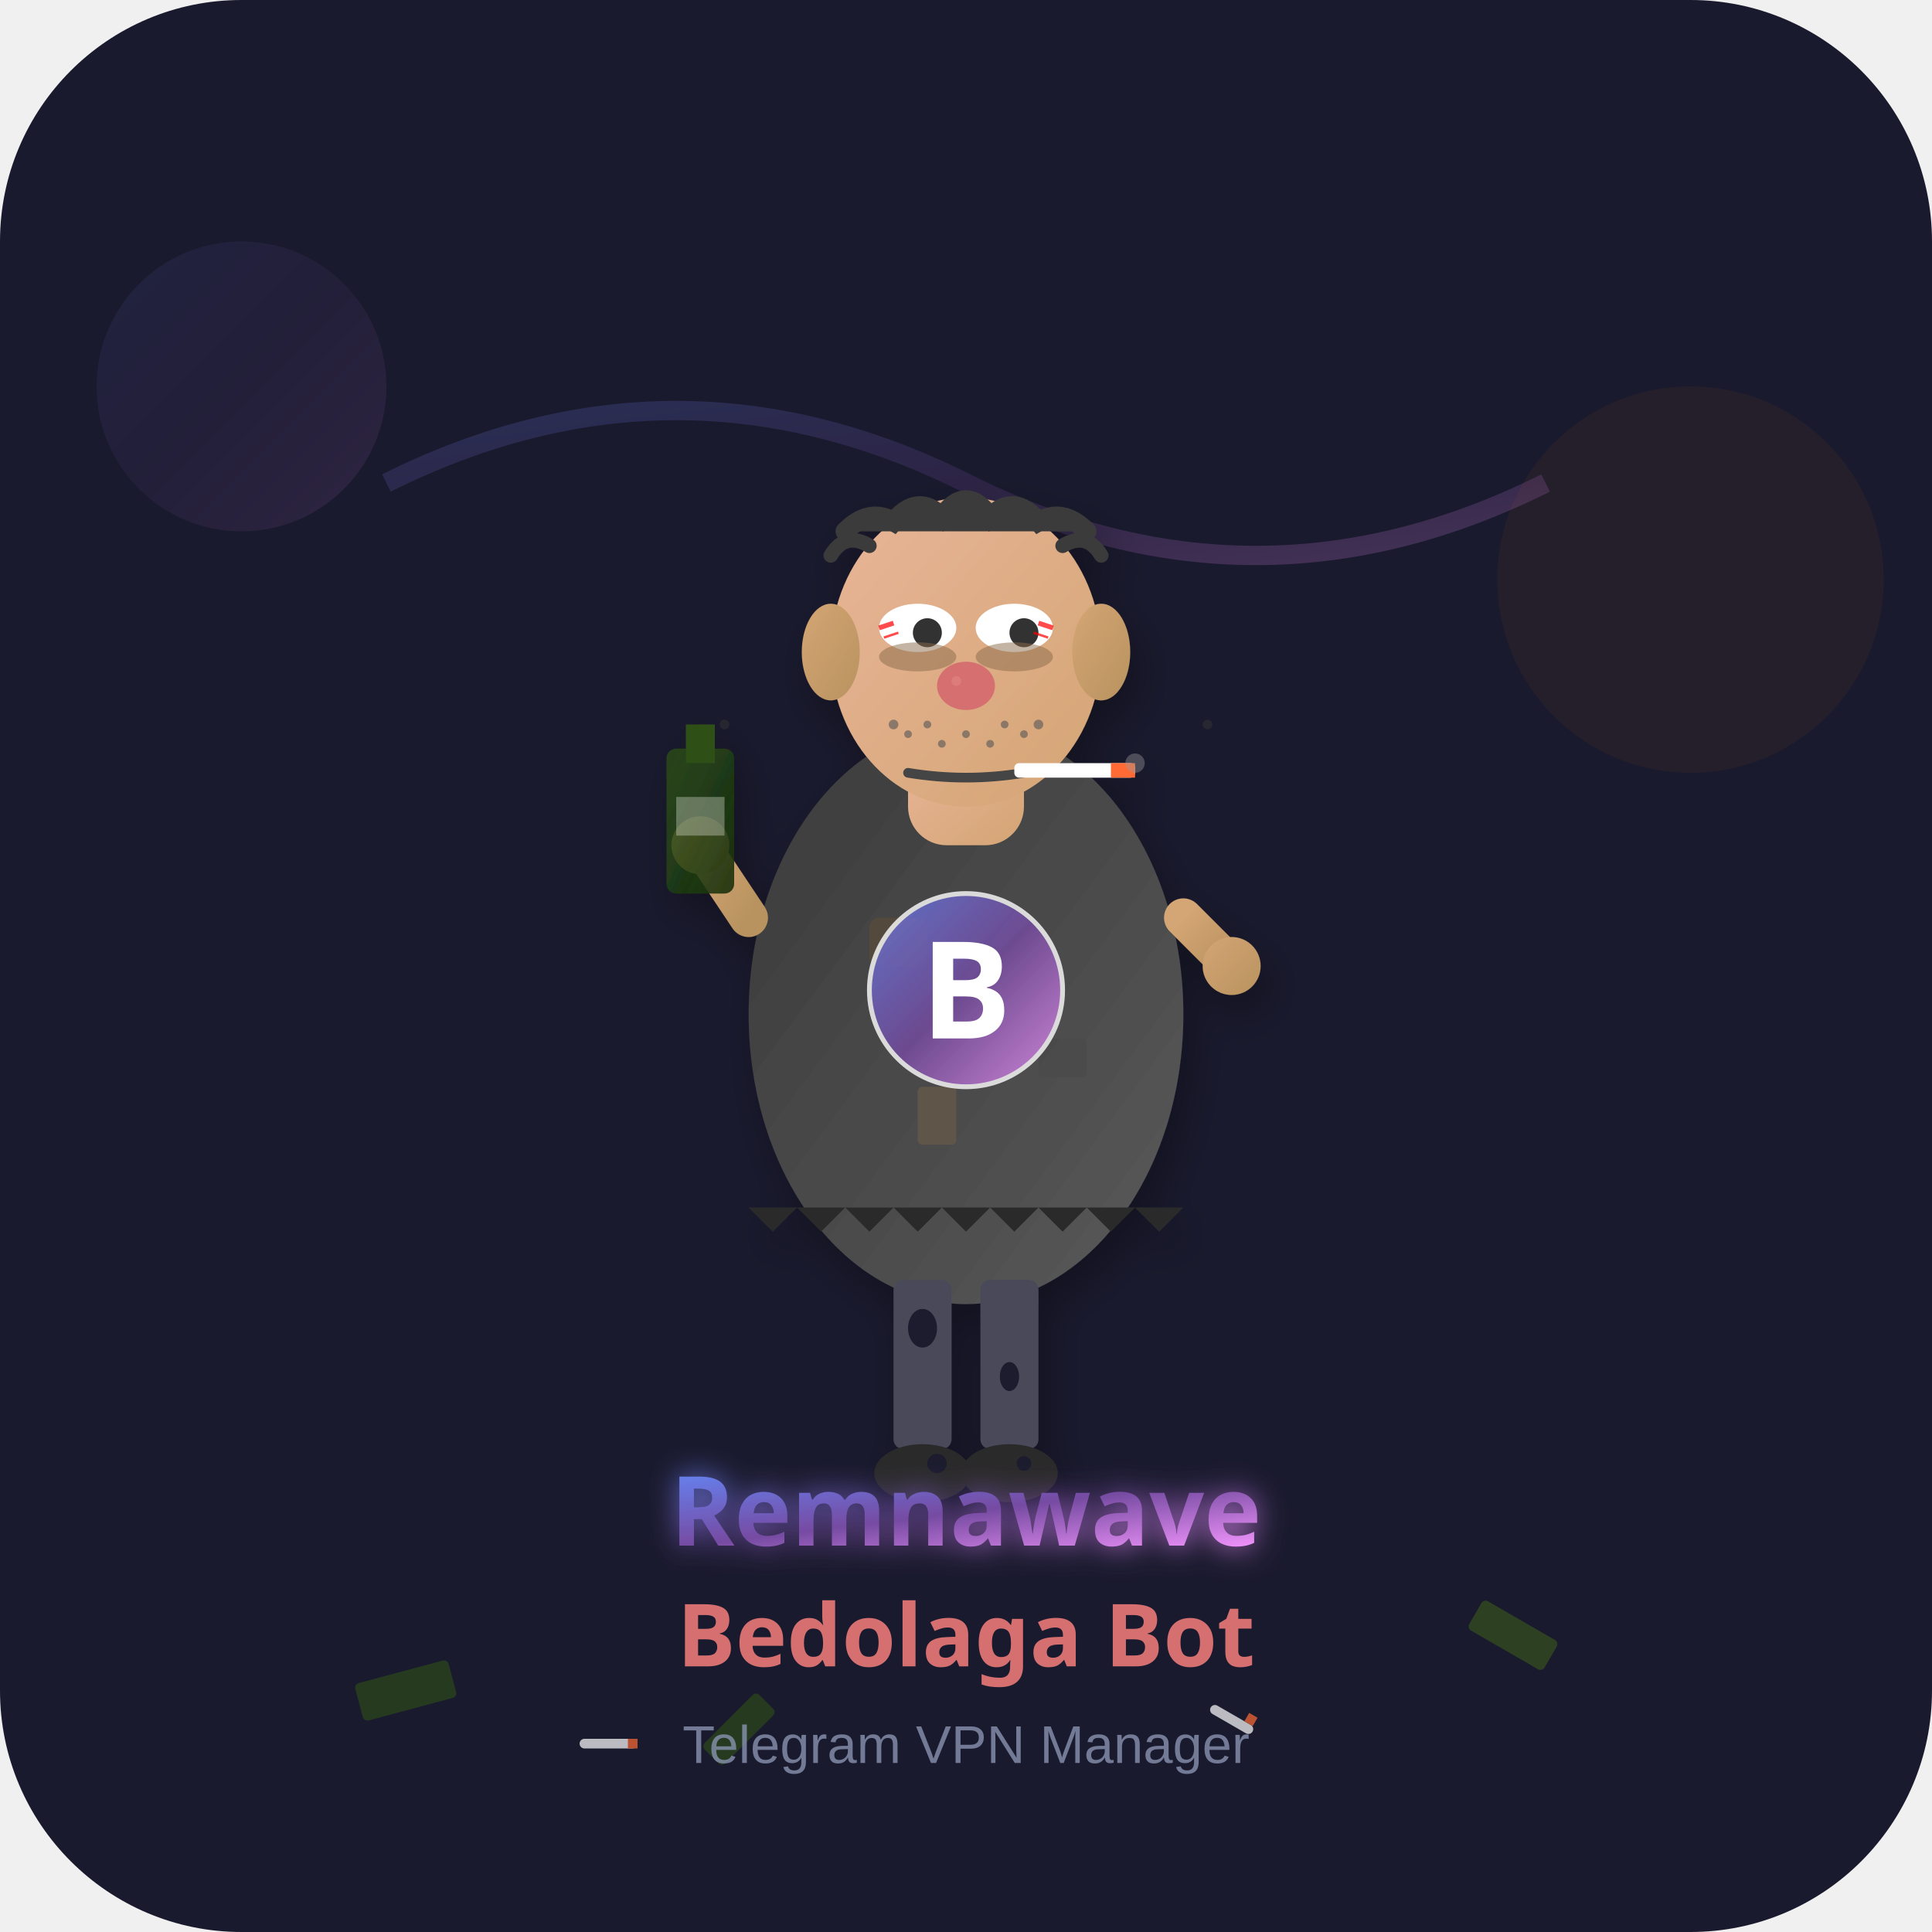
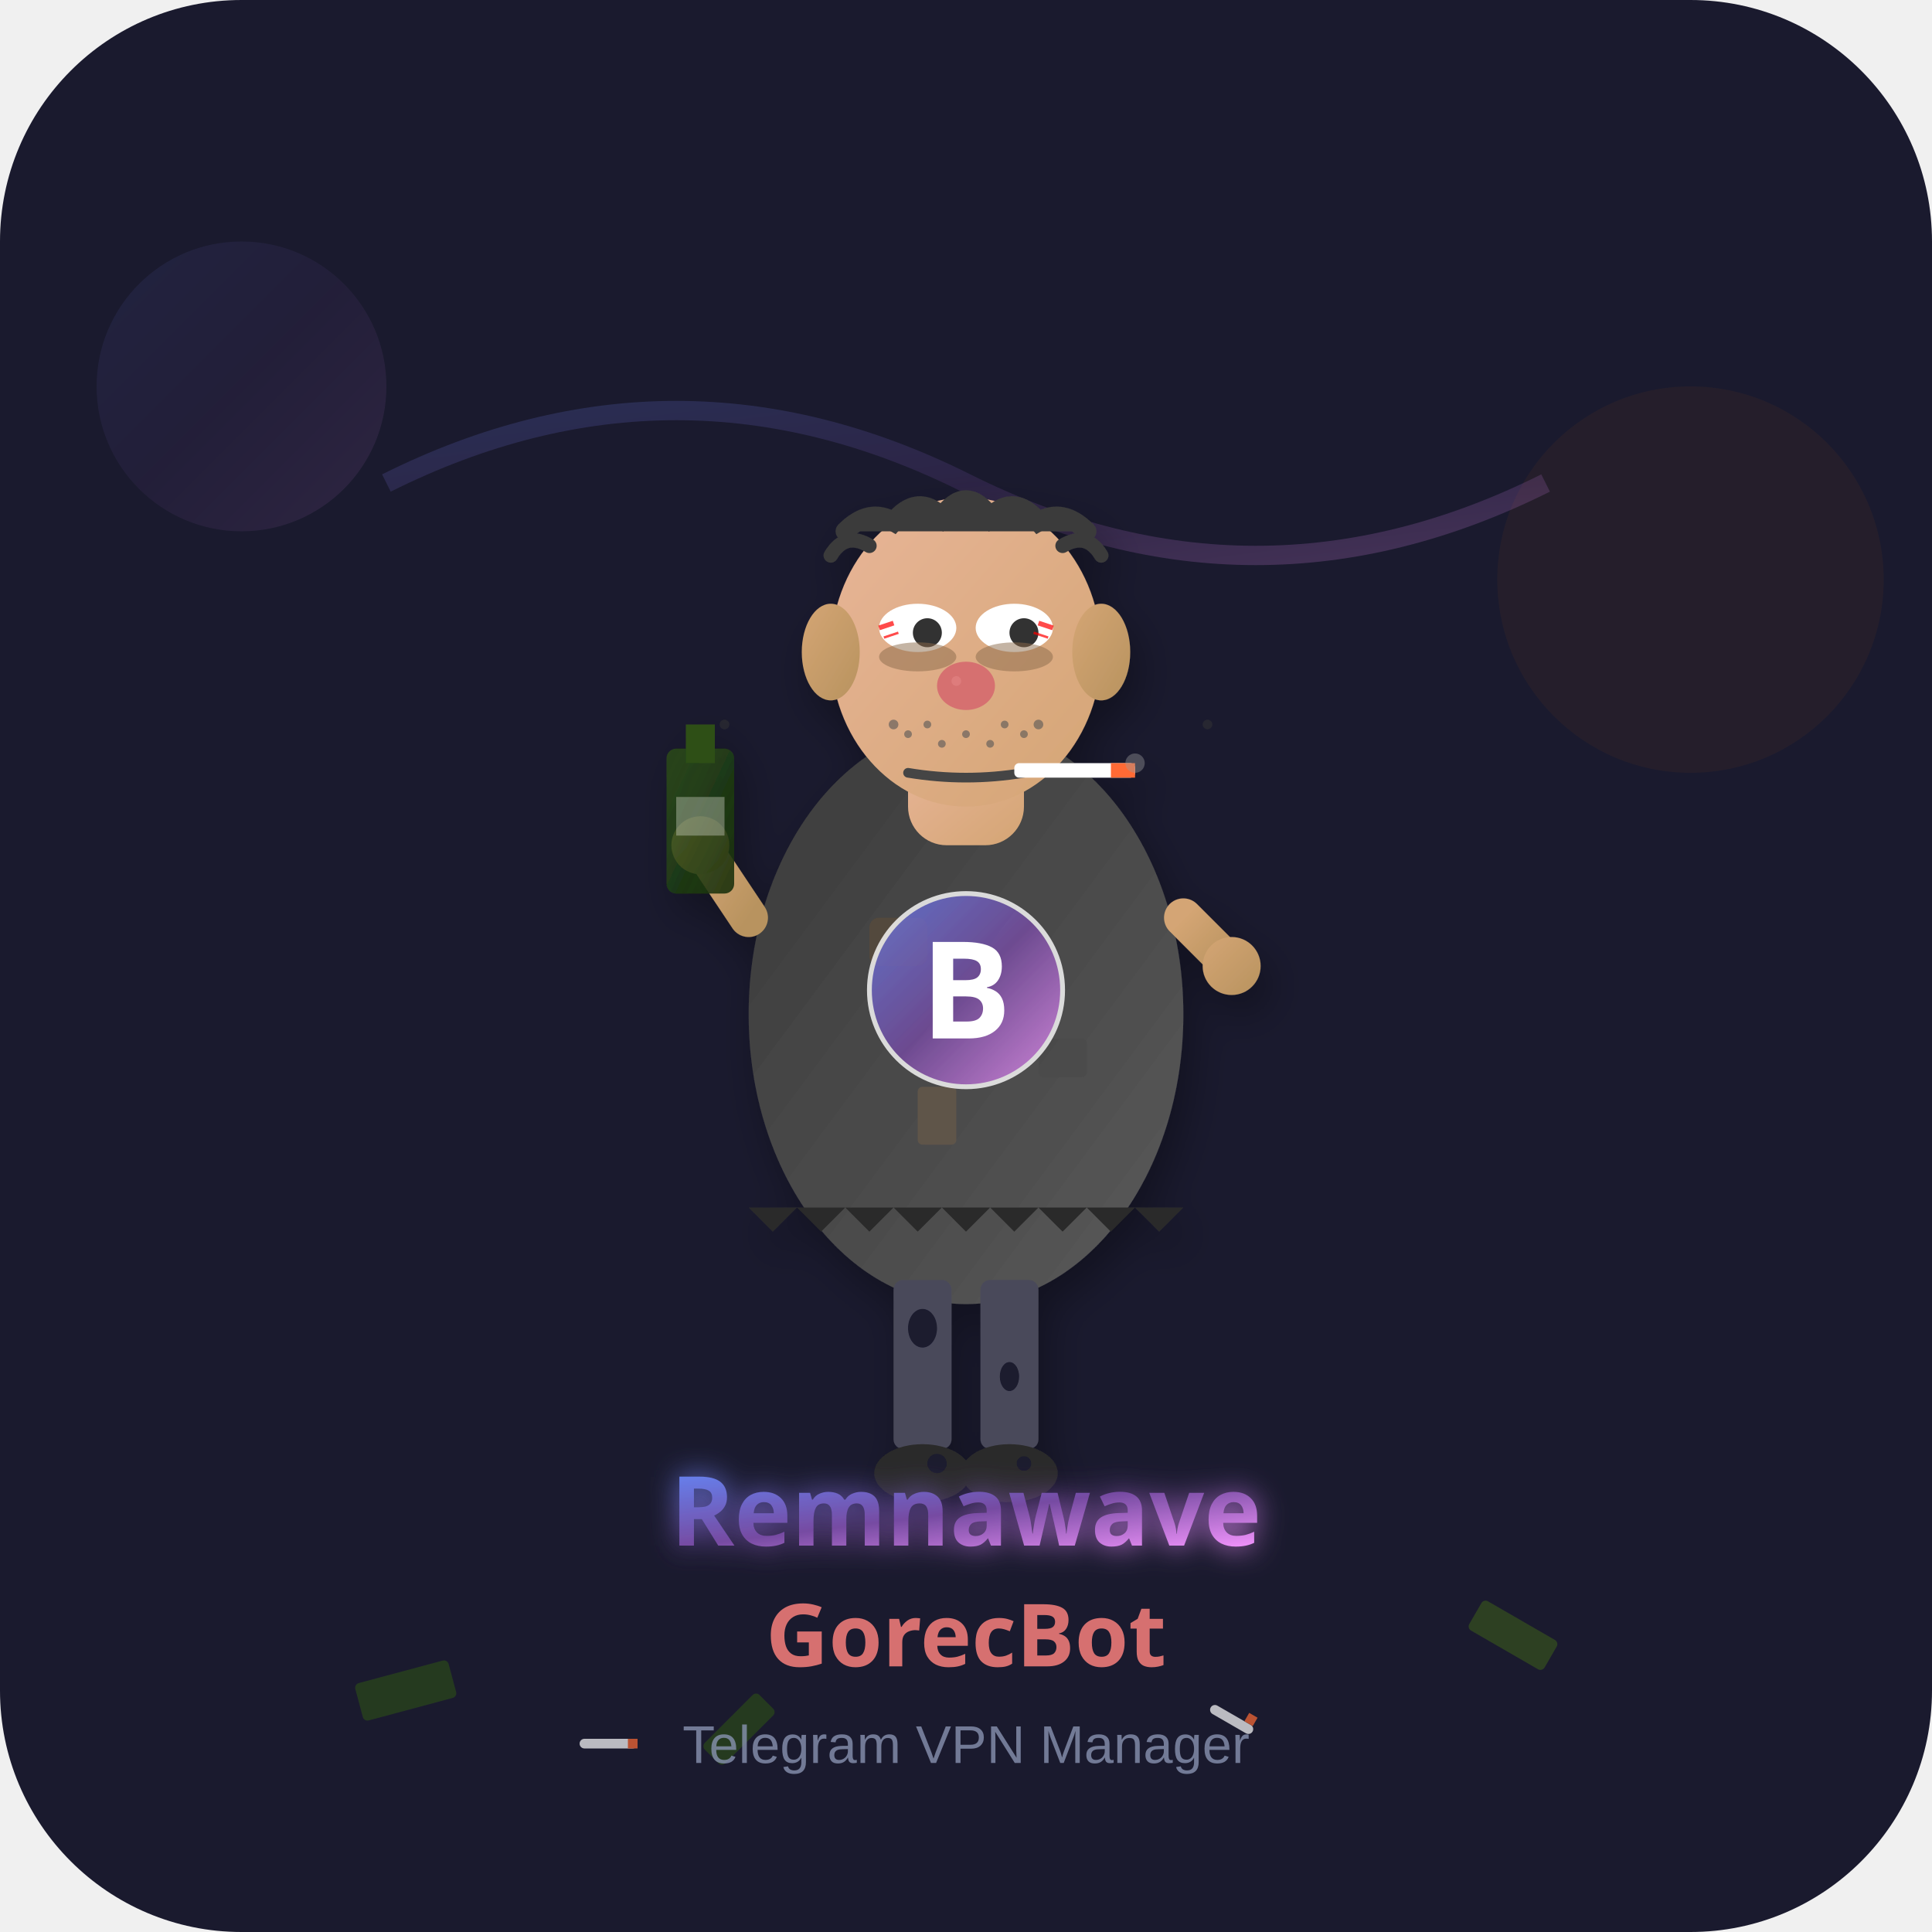
<svg xmlns="http://www.w3.org/2000/svg" viewBox="0 0 400 400">
  <defs>
    <linearGradient id="mainGradient" x1="0%" y1="0%" x2="100%" y2="100%">
      <stop offset="0%" style="stop-color:#667eea;stop-opacity:1" />
      <stop offset="50%" style="stop-color:#764ba2;stop-opacity:1" />
      <stop offset="100%" style="stop-color:#f093fb;stop-opacity:1" />
    </linearGradient>
    <linearGradient id="skinGradient" x1="0%" y1="0%" x2="100%" y2="100%">
      <stop offset="0%" style="stop-color:#d4a574;stop-opacity:1" />
      <stop offset="100%" style="stop-color:#b8935f;stop-opacity:1" />
    </linearGradient>
    <linearGradient id="redSkinGradient" x1="0%" y1="0%" x2="100%" y2="100%">
      <stop offset="0%" style="stop-color:#e8b598;stop-opacity:1" />
      <stop offset="100%" style="stop-color:#d4a574;stop-opacity:1" />
    </linearGradient>
    <linearGradient id="clothesGradient" x1="0%" y1="0%" x2="100%" y2="100%">
      <stop offset="0%" style="stop-color:#3a3a3a;stop-opacity:1" />
      <stop offset="100%" style="stop-color:#595959;stop-opacity:1" />
    </linearGradient>
    <linearGradient id="bottleGradient" x1="0%" y1="0%" x2="100%" y2="100%">
      <stop offset="0%" style="stop-color:#2d5016;stop-opacity:0.8" />
      <stop offset="100%" style="stop-color:#1a2f0d;stop-opacity:0.9" />
    </linearGradient>
    <filter id="glow" x="-50%" y="-50%" width="200%" height="200%">
      <feGaussianBlur stdDeviation="3" result="coloredBlur" />
      <feMerge>
        <feMergeNode in="coloredBlur" />
        <feMergeNode in="SourceGraphic" />
      </feMerge>
    </filter>
    <filter id="dropshadow" x="-50%" y="-50%" width="200%" height="200%">
      <feGaussianBlur in="SourceAlpha" stdDeviation="4" />
      <feOffset dx="2" dy="4" result="offset" />
      <feComponentTransfer>
        <feFuncA type="linear" slope="0.3" />
      </feComponentTransfer>
      <feMerge>
        <feMergeNode />
        <feMergeNode in="SourceGraphic" />
      </feMerge>
    </filter>
  </defs>
  <rect width="400" height="400" fill="#1a1a2e" rx="50" />
  <circle cx="50" cy="80" r="30" fill="url(#mainGradient)" opacity="0.1" />
  <circle cx="350" cy="120" r="40" fill="#8B4513" opacity="0.1" />
  <g transform="translate(200,200)" opacity="0.2">
    <path d="M-120,-100 Q-60,-130 0,-100 Q60,-70 120,-100" stroke="url(#mainGradient)" stroke-width="4" fill="none">
      <animate attributeName="d" values="M-120,-100 Q-60,-130 0,-100 Q60,-70 120,-100;M-120,-100 Q-60,-70 0,-100 Q60,-130 120,-100;M-120,-100 Q-60,-130 0,-100 Q60,-70 120,-100" dur="4s" repeatCount="indefinite" />
    </path>
  </g>
  <g transform="translate(200,180)" filter="url(#dropshadow)">
    <ellipse cx="0" cy="30" rx="45" ry="60" fill="url(#clothesGradient)" />
    <path d="M-45,70 L-40,75 L-35,70 L-30,75 L-25,70 L-20,75 L-15,70 L-10,75 L-5,70 L0,75 L5,70 L10,75 L15,70 L20,75 L25,70 L30,75 L35,70 L40,75 L45,70" stroke="none" fill="#2a2a2a" />
    <rect x="-20" y="10" width="12" height="10" fill="#5a4a3a" opacity="0.7" rx="2" />
    <rect x="15" y="35" width="10" height="8" fill="#4a4a4a" opacity="0.8" rx="1" />
    <rect x="-10" y="45" width="8" height="12" fill="#6a5a4a" opacity="0.6" rx="1" />
    <rect x="-12" y="-25" width="24" height="20" fill="url(#redSkinGradient)" rx="8" />
    <ellipse cx="0" cy="-45" rx="28" ry="32" fill="url(#redSkinGradient)" />
    <path d="M-25,-70 Q-20,-75 -15,-72 Q-10,-78 -5,-73 Q0,-80 5,-73 Q10,-78 15,-72 Q20,-75 25,-70" stroke="#3a3a3a" stroke-width="4" fill="#3a3a3a" stroke-linecap="round" />
    <path d="M-28,-65 Q-25,-70 -20,-67" stroke="#3a3a3a" stroke-width="3" fill="none" stroke-linecap="round" />
    <path d="M28,-65 Q25,-70 20,-67" stroke="#3a3a3a" stroke-width="3" fill="none" stroke-linecap="round" />
    <ellipse cx="-28" cy="-45" rx="6" ry="10" fill="url(#skinGradient)" />
    <ellipse cx="28" cy="-45" rx="6" ry="10" fill="url(#skinGradient)" />
    <ellipse cx="-10" cy="-50" rx="8" ry="5" fill="white" />
    <ellipse cx="10" cy="-50" rx="8" ry="5" fill="white" />
    <g id="eyes">
      <circle cx="-8" cy="-49" r="3" fill="#333">
        <animate attributeName="cx" values="-8;-10;-8" dur="3s" repeatCount="indefinite" />
      </circle>
      <circle cx="12" cy="-49" r="3" fill="#333">
        <animate attributeName="cx" values="12;10;12" dur="3s" repeatCount="indefinite" />
      </circle>
    </g>
    <path d="M-18,-50 L-15,-51" stroke="red" stroke-width="1" opacity="0.7" />
    <path d="M-17,-48 L-14,-49" stroke="red" stroke-width="0.5" opacity="0.7" />
    <path d="M18,-50 L15,-51" stroke="red" stroke-width="1" opacity="0.7" />
    <path d="M17,-48 L14,-49" stroke="red" stroke-width="0.5" opacity="0.7" />
    <ellipse cx="-10" cy="-44" rx="8" ry="3" fill="#8a6a4a" opacity="0.5" />
    <ellipse cx="10" cy="-44" rx="8" ry="3" fill="#8a6a4a" opacity="0.5" />
    <ellipse cx="0" cy="-38" rx="6" ry="5" fill="#d67070" />
    <circle cx="-2" cy="-39" r="1" fill="#e08080" opacity="0.8" />
    <g opacity="0.6">
      <circle cx="-15" cy="-30" r="1" fill="#555" />
      <circle cx="-12" cy="-28" r="0.8" fill="#555" />
      <circle cx="-8" cy="-30" r="0.8" fill="#555" />
      <circle cx="15" cy="-30" r="1" fill="#555" />
      <circle cx="12" cy="-28" r="0.8" fill="#555" />
      <circle cx="8" cy="-30" r="0.8" fill="#555" />
      <circle cx="0" cy="-28" r="0.8" fill="#555" />
      <circle cx="-5" cy="-26" r="0.8" fill="#555" />
      <circle cx="5" cy="-26" r="0.8" fill="#555" />
    </g>
    <g id="mouth-group">
      <path d="M-12,-20 Q0,-18 12,-20" stroke="#444" stroke-width="2" fill="none" stroke-linecap="round" />
      <g id="cigarette">
        <rect x="10" y="-22" width="25" height="3" fill="white" rx="1">
          <animate attributeName="opacity" values="0;0;0;1;1;1;0;0;0" dur="8s" repeatCount="indefinite" />
        </rect>
        <rect x="30" y="-22" width="5" height="3" fill="#ff6b35">
          <animate attributeName="opacity" values="0;0;0;1;1;1;0;0;0" dur="8s" repeatCount="indefinite" />
        </rect>
        <g opacity="0.4">
          <circle cx="35" cy="-22" r="2" fill="#999">
            <animate attributeName="opacity" values="0;0;0;0.6;0.3;0;0;0;0" dur="8s" repeatCount="indefinite" />
            <animate attributeName="cy" values="-22;-22;-22;-28;-35;-40;-22;-22;-22" dur="8s" repeatCount="indefinite" />
            <animate attributeName="r" values="2;2;2;4;6;8;2;2;2" dur="8s" repeatCount="indefinite" />
          </circle>
        </g>
      </g>
    </g>
    <g id="left-arm">
      <line x1="-45" y1="10" x2="-55" y2="-5" stroke="url(#skinGradient)" stroke-width="8" stroke-linecap="round">
        <animate attributeName="x2" values="-55;-50;-55" dur="8s" repeatCount="indefinite" />
        <animate attributeName="y2" values="-5;-20;-5" dur="8s" repeatCount="indefinite" />
      </line>
      <circle cx="-55" cy="-5" r="6" fill="url(#skinGradient)">
        <animate attributeName="cx" values="-55;-50;-55" dur="8s" repeatCount="indefinite" />
        <animate attributeName="cy" values="-5;-20;-5" dur="8s" repeatCount="indefinite" />
      </circle>
      <g id="bottle">
        <rect x="-62" y="-25" width="14" height="30" fill="url(#bottleGradient)" rx="2">
          <animate attributeName="x" values="-62;-57;-62" dur="8s" repeatCount="indefinite" />
          <animate attributeName="y" values="-25;-40;-25" dur="8s" repeatCount="indefinite" />
          <animate attributeName="transform" values="rotate(0 -55 -10);rotate(-30 -50 -25);rotate(0 -55 -10)" dur="8s" repeatCount="indefinite" />
        </rect>
        <rect x="-58" y="-30" width="6" height="8" fill="#2d5016">
          <animate attributeName="x" values="-58;-53;-58" dur="8s" repeatCount="indefinite" />
          <animate attributeName="y" values="-30;-45;-30" dur="8s" repeatCount="indefinite" />
        </rect>
        <rect x="-60" y="-15" width="10" height="8" fill="white" opacity="0.3">
          <animate attributeName="x" values="-60;-55;-60" dur="8s" repeatCount="indefinite" />
          <animate attributeName="y" values="-15;-30;-15" dur="8s" repeatCount="indefinite" />
        </rect>
      </g>
    </g>
    <g id="right-arm">
      <line x1="45" y1="10" x2="55" y2="20" stroke="url(#skinGradient)" stroke-width="8" stroke-linecap="round">
        <animate attributeName="x2" values="55;57;55;53;55" dur="2s" repeatCount="indefinite" />
      </line>
      <circle cx="55" cy="20" r="6" fill="url(#skinGradient)">
        <animate attributeName="cx" values="55;57;55;53;55" dur="2s" repeatCount="indefinite" />
      </circle>
    </g>
    <rect x="-15" y="85" width="12" height="35" fill="#4a4a5a" rx="2" />
    <rect x="3" y="85" width="12" height="35" fill="#4a4a5a" rx="2" />
    <ellipse cx="-9" cy="95" rx="3" ry="4" fill="#1a1a2e" />
    <ellipse cx="9" cy="105" rx="2" ry="3" fill="#1a1a2e" />
    <ellipse cx="-9" cy="125" rx="10" ry="6" fill="#2a2a2a" />
    <ellipse cx="9" cy="125" rx="10" ry="6" fill="#2a2a2a" />
    <circle cx="-6" cy="123" r="2" fill="#1a1a2e" />
    <circle cx="12" cy="123" r="1.5" fill="#1a1a2e" />
    <circle cx="0" cy="25" r="20" fill="url(#mainGradient)" opacity="0.8" stroke="white" stroke-width="1" />
    <text x="0" y="35" font-family="Arial Black, sans-serif" font-size="28" font-weight="bold" text-anchor="middle" fill="white">
      B
    </text>
  </g>
  <g opacity="0.6">
    <rect x="80" y="340" width="8" height="20" fill="#2d5016" rx="1" transform="rotate(75 84 350)" />
    <rect x="310" y="330" width="7" height="18" fill="#3a5a1a" rx="1" transform="rotate(-60 313 339)" />
    <rect x="150" y="350" width="6" height="16" fill="#2d5016" rx="1" transform="rotate(45 153 358)" />
  </g>
  <g opacity="0.7">
    <rect x="120" y="360" width="12" height="2" fill="white" rx="1" />
    <rect x="130" y="360" width="2" height="2" fill="#ff6b35" />
    <rect x="250" y="355" width="10" height="2" fill="white" rx="1" transform="rotate(30 255 356)" />
    <rect x="258" y="355" width="2" height="2" fill="#ff6b35" transform="rotate(30 259 356)" />
  </g>
  <text x="200" y="320" font-family="Arial Black, sans-serif" font-size="20" font-weight="bold" text-anchor="middle" fill="url(#mainGradient)" filter="url(#glow)">
    Remnawave
  </text>
  <text x="200" y="345" font-family="Arial Black, sans-serif" font-size="18" font-weight="bold" text-anchor="middle" fill="#d67070">
-     Bedolaga Bot
+     GorecBot
  </text>
  <text x="200" y="365" font-family="Arial, sans-serif" font-size="11" text-anchor="middle" fill="#8892b0" opacity="0.8">
    Telegram VPN Manager
  </text>
  <g opacity="0.5">
    <circle cx="150" cy="150" r="1" fill="#333">
      <animateTransform attributeName="transform" type="rotate" values="0 200 180;360 200 180" dur="6s" repeatCount="indefinite" />
    </circle>
    <circle cx="250" cy="150" r="1" fill="#333">
      <animateTransform attributeName="transform" type="rotate" values="360 200 180;0 200 180" dur="5s" repeatCount="indefinite" />
    </circle>
  </g>
</svg>
